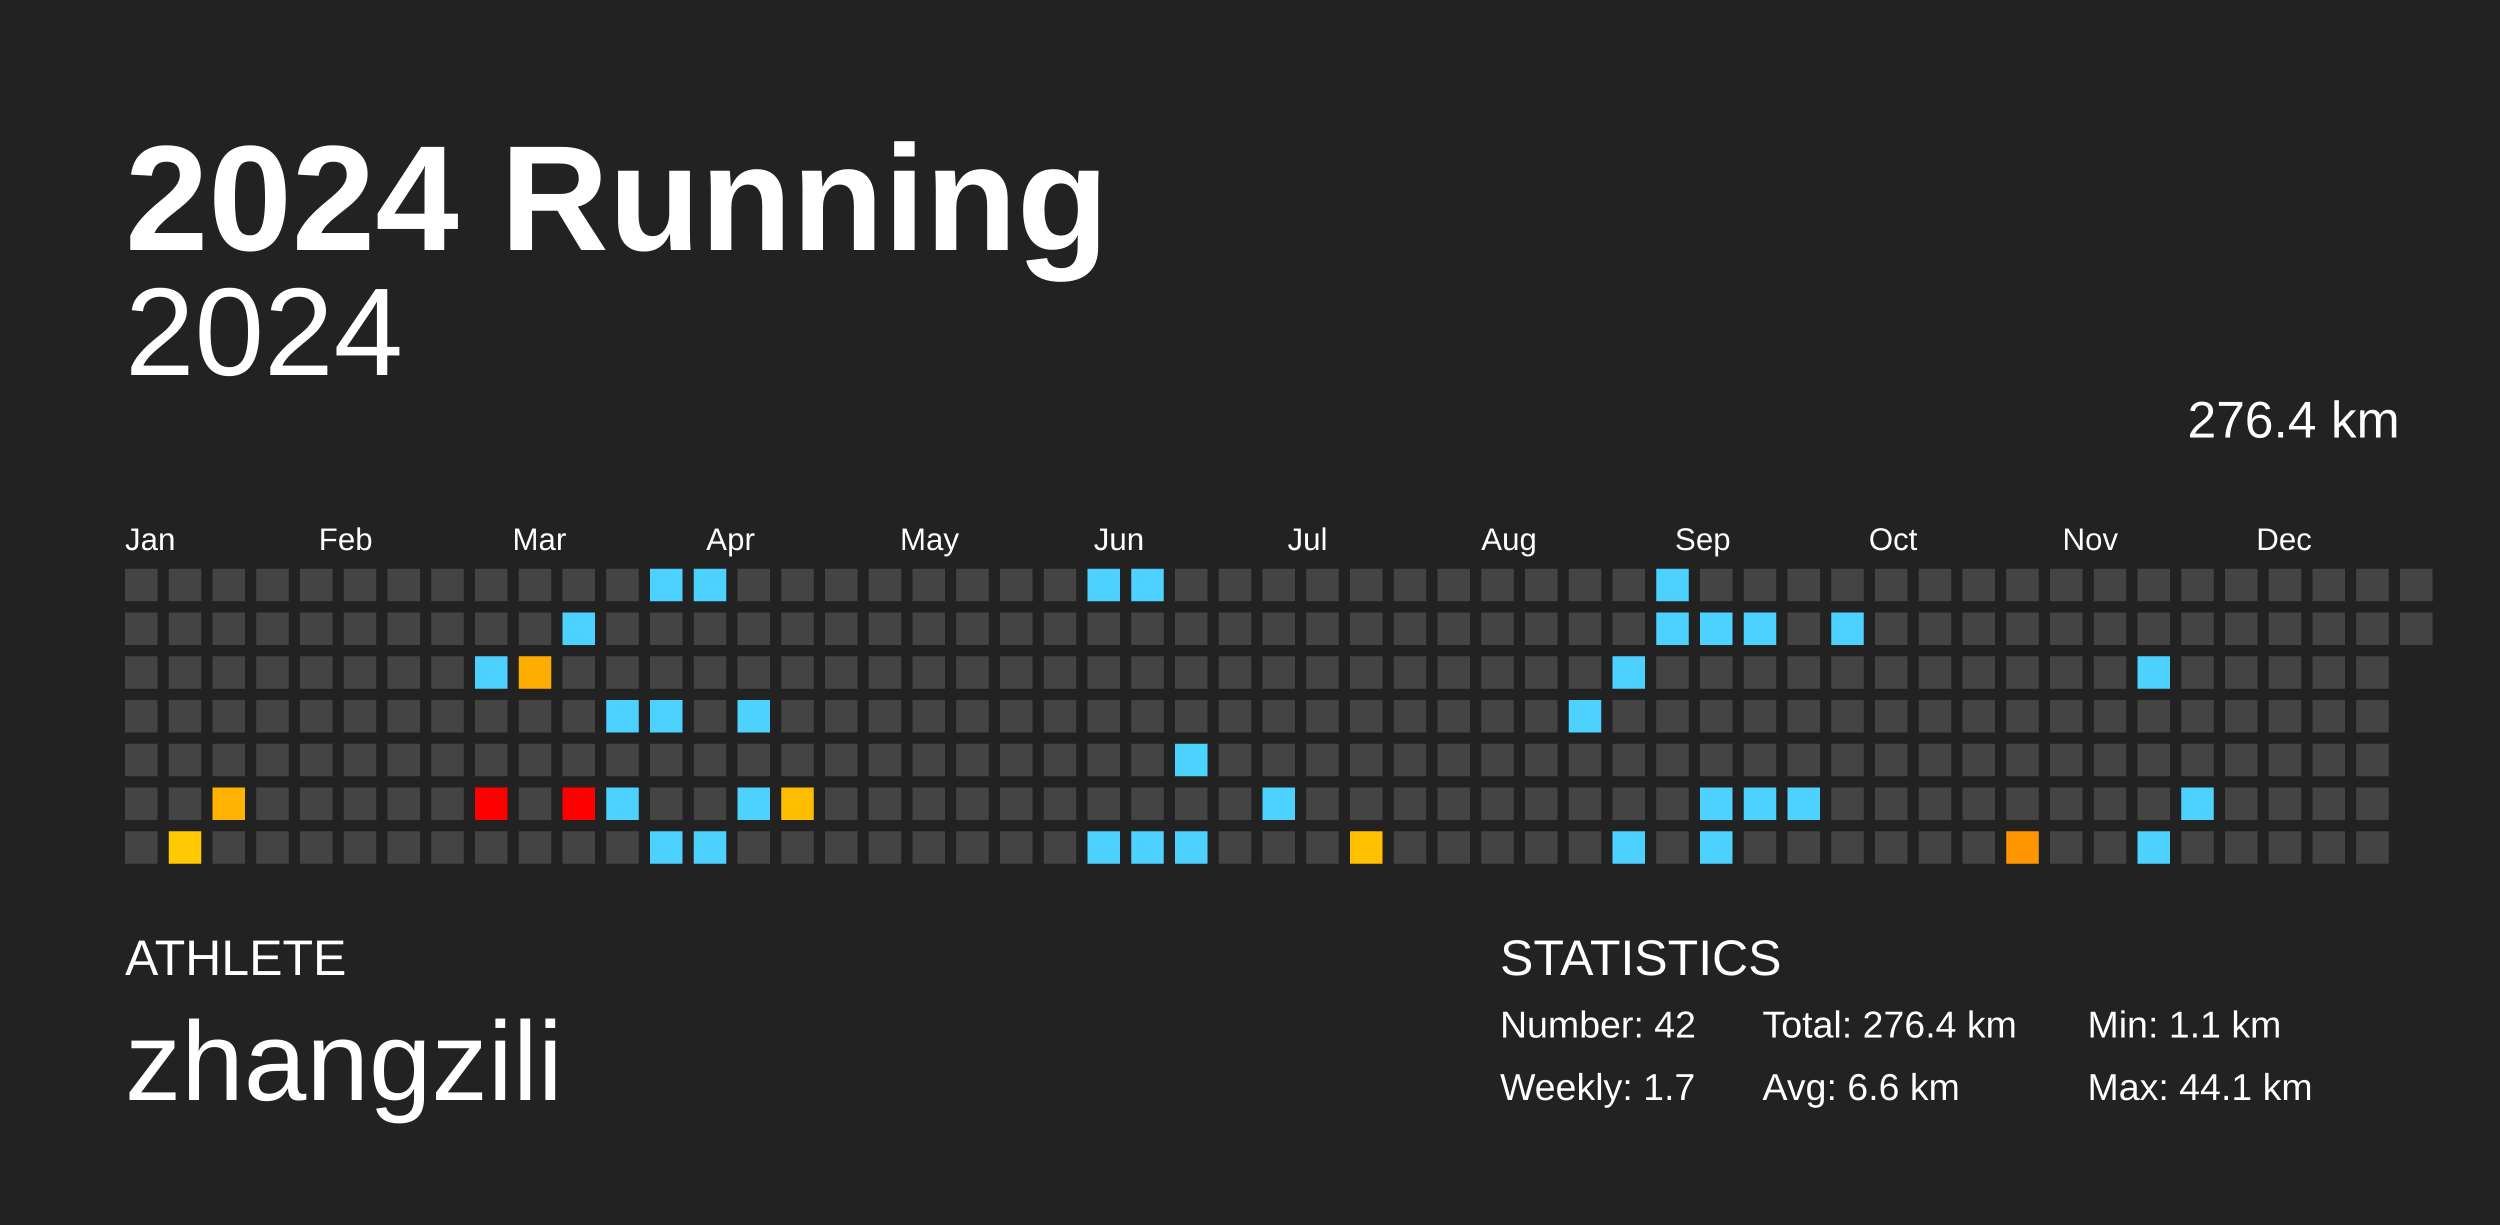
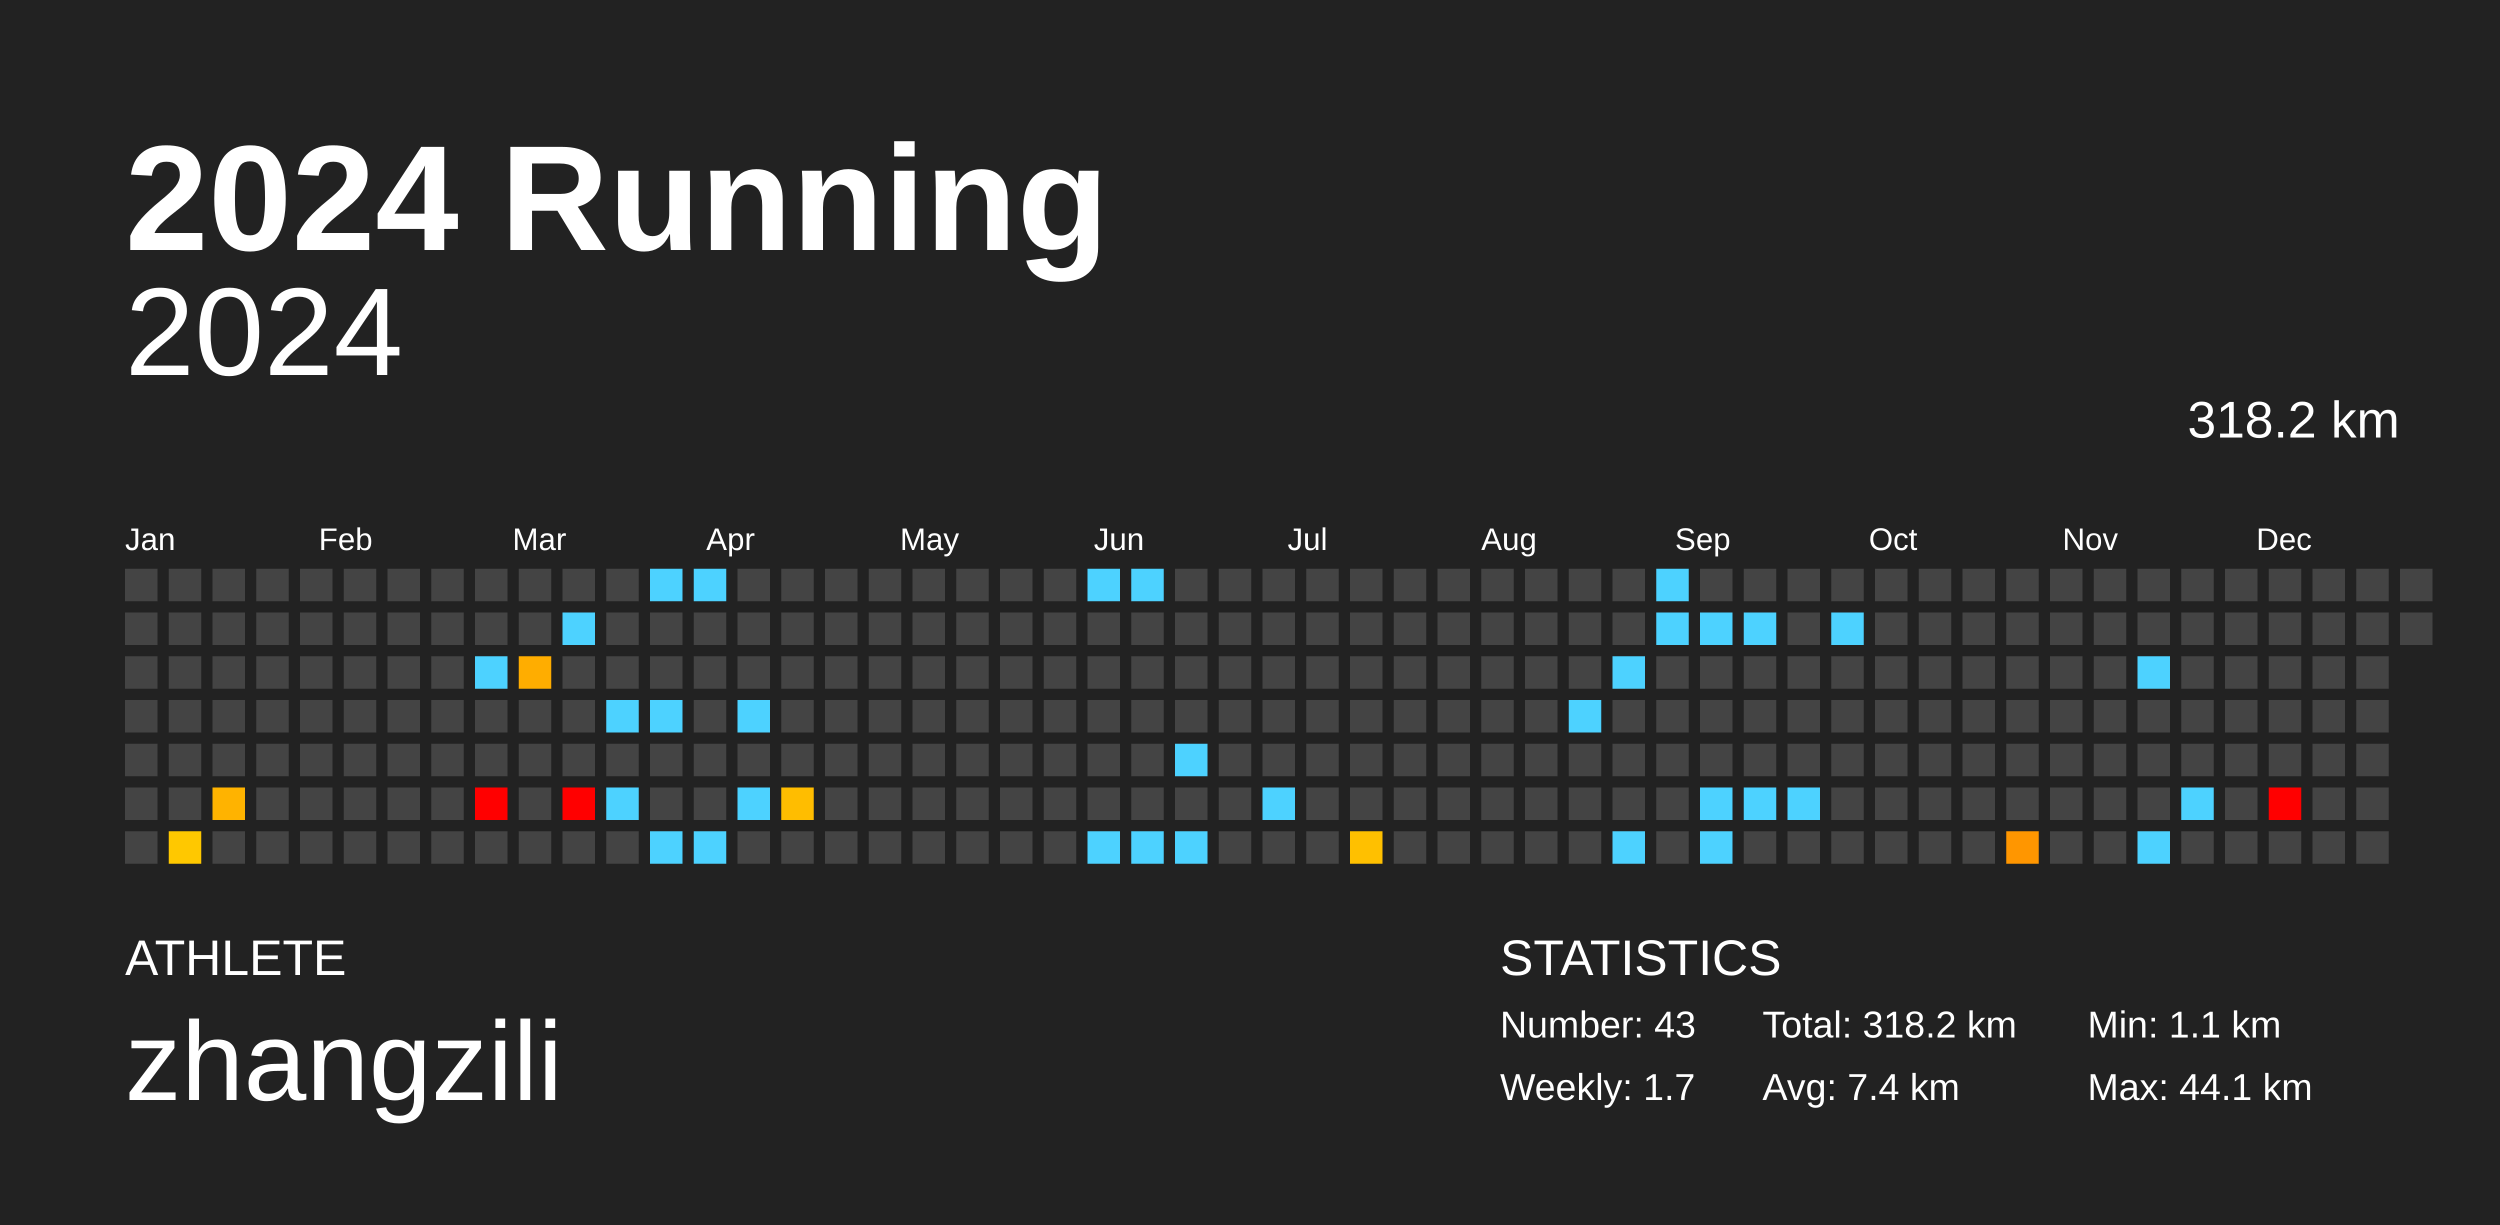
<svg xmlns="http://www.w3.org/2000/svg" baseProfile="full" height="98mm" version="1.1" viewBox="0,0,200,98" width="200mm">
  <defs />
  <rect fill="#222222" height="98" width="200" x="0" y="0" />
  <text fill="#FFFFFF" style="font-size:12px; font-family:Arial; font-weight:bold;" x="10" y="20">2024 Running</text>
  <text fill="#FFFFFF" style="font-size:4px; font-family:Arial" x="10" y="78">ATHLETE</text>
  <text fill="#FFFFFF" style="font-size:9px; font-family:Arial" x="10" y="88">zhangzili</text>
  <text fill="#FFFFFF" style="font-size:4px; font-family:Arial" x="120" y="78">STATISTICS</text>
-   <text fill="#FFFFFF" style="font-size:3px; font-family:Arial" x="120" y="83">Number: 42</text>
+   <text fill="#FFFFFF" style="font-size:3px; font-family:Arial" x="120" y="83">Number: 43</text>
  <text fill="#FFFFFF" style="font-size:3px; font-family:Arial" x="120" y="88">Weekly: 1.7</text>
-   <text fill="#FFFFFF" style="font-size:3px; font-family:Arial" x="141" y="83">Total: 276.4 km</text>
-   <text fill="#FFFFFF" style="font-size:3px; font-family:Arial" x="141" y="88">Avg: 6.6 km</text>
+   <text fill="#FFFFFF" style="font-size:3px; font-family:Arial" x="141" y="83">Total: 318.2 km</text>
+   <text fill="#FFFFFF" style="font-size:3px; font-family:Arial" x="141" y="88">Avg: 7.4 km</text>
  <text fill="#FFFFFF" style="font-size:3px; font-family:Arial" x="167" y="83">Min: 1.1 km</text>
  <text fill="#FFFFFF" style="font-size:3px; font-family:Arial" x="167" y="88">Max: 44.1 km</text>
  <text alignment-baseline="hanging" fill="#FFFFFF" style="font-size:10.0px; font-family:Arial;" x="10" y="30">2024</text>
-   <text alignment-baseline="hanging" fill="#FFFFFF" style="font-size:4.125px; font-family:Arial;" x="175" y="35">276.4 km</text>
+   <text alignment-baseline="hanging" fill="#FFFFFF" style="font-size:4.125px; font-family:Arial;" x="175" y="35">318.2 km</text>
  <text fill="#FFFFFF" style="font-size:2.5px; font-family:Arial" x="10.0" y="44">Jan</text>
  <text fill="#FFFFFF" style="font-size:2.5px; font-family:Arial" x="25.5" y="44">Feb</text>
  <text fill="#FFFFFF" style="font-size:2.5px; font-family:Arial" x="41.0" y="44">Mar</text>
  <text fill="#FFFFFF" style="font-size:2.5px; font-family:Arial" x="56.5" y="44">Apr</text>
  <text fill="#FFFFFF" style="font-size:2.5px; font-family:Arial" x="72.0" y="44">May</text>
  <text fill="#FFFFFF" style="font-size:2.5px; font-family:Arial" x="87.5" y="44">Jun</text>
  <text fill="#FFFFFF" style="font-size:2.5px; font-family:Arial" x="103.0" y="44">Jul</text>
  <text fill="#FFFFFF" style="font-size:2.5px; font-family:Arial" x="118.5" y="44">Aug</text>
  <text fill="#FFFFFF" style="font-size:2.5px; font-family:Arial" x="134.0" y="44">Sep</text>
  <text fill="#FFFFFF" style="font-size:2.5px; font-family:Arial" x="149.5" y="44">Oct</text>
  <text fill="#FFFFFF" style="font-size:2.5px; font-family:Arial" x="165.0" y="44">Nov</text>
  <text fill="#FFFFFF" style="font-size:2.5px; font-family:Arial" x="180.5" y="44">Dec</text>
  <rect fill="#444444" height="2.6" width="2.6" x="10.0" y="45.5" />
  <rect fill="#444444" height="2.6" width="2.6" x="10.0" y="49.0" />
  <rect fill="#444444" height="2.6" width="2.6" x="10.0" y="52.5" />
  <rect fill="#444444" height="2.6" width="2.6" x="10.0" y="56.0" />
  <rect fill="#444444" height="2.6" width="2.6" x="10.0" y="59.5" />
  <rect fill="#444444" height="2.6" width="2.6" x="10.0" y="63.0" />
  <rect fill="#444444" height="2.6" width="2.6" x="10.0" y="66.5" />
  <rect fill="#444444" height="2.6" width="2.6" x="13.5" y="45.5" />
  <rect fill="#444444" height="2.6" width="2.6" x="13.5" y="49.0" />
  <rect fill="#444444" height="2.6" width="2.6" x="13.5" y="52.5" />
  <rect fill="#444444" height="2.6" width="2.6" x="13.5" y="56.0" />
  <rect fill="#444444" height="2.6" width="2.6" x="13.5" y="59.5" />
  <rect fill="#444444" height="2.6" width="2.6" x="13.5" y="63.0" />
  <rect fill="#ffc800" height="2.6" width="2.6" x="13.5" y="66.5" />
  <rect fill="#444444" height="2.6" width="2.6" x="17.0" y="45.5" />
  <rect fill="#444444" height="2.6" width="2.6" x="17.0" y="49.0" />
  <rect fill="#444444" height="2.6" width="2.6" x="17.0" y="52.5" />
  <rect fill="#444444" height="2.6" width="2.6" x="17.0" y="56.0" />
  <rect fill="#444444" height="2.6" width="2.6" x="17.0" y="59.5" />
  <rect fill="#ffb300" height="2.6" width="2.6" x="17.0" y="63.0" />
  <rect fill="#444444" height="2.6" width="2.6" x="17.0" y="66.5" />
  <rect fill="#444444" height="2.6" width="2.6" x="20.5" y="45.5" />
  <rect fill="#444444" height="2.6" width="2.6" x="20.5" y="49.0" />
  <rect fill="#444444" height="2.6" width="2.6" x="20.5" y="52.5" />
  <rect fill="#444444" height="2.6" width="2.6" x="20.5" y="56.0" />
  <rect fill="#444444" height="2.6" width="2.6" x="20.5" y="59.5" />
  <rect fill="#444444" height="2.6" width="2.6" x="20.5" y="63.0" />
  <rect fill="#444444" height="2.6" width="2.6" x="20.5" y="66.5" />
  <rect fill="#444444" height="2.6" width="2.6" x="24.0" y="45.5" />
  <rect fill="#444444" height="2.6" width="2.6" x="24.0" y="49.0" />
  <rect fill="#444444" height="2.6" width="2.6" x="24.0" y="52.5" />
  <rect fill="#444444" height="2.6" width="2.6" x="24.0" y="56.0" />
  <rect fill="#444444" height="2.6" width="2.6" x="24.0" y="59.5" />
  <rect fill="#444444" height="2.6" width="2.6" x="24.0" y="63.0" />
  <rect fill="#444444" height="2.6" width="2.6" x="24.0" y="66.5" />
  <rect fill="#444444" height="2.6" width="2.6" x="27.5" y="45.5" />
  <rect fill="#444444" height="2.6" width="2.6" x="27.5" y="49.0" />
  <rect fill="#444444" height="2.6" width="2.6" x="27.5" y="52.5" />
  <rect fill="#444444" height="2.6" width="2.6" x="27.5" y="56.0" />
  <rect fill="#444444" height="2.6" width="2.6" x="27.5" y="59.5" />
  <rect fill="#444444" height="2.6" width="2.6" x="27.5" y="63.0" />
  <rect fill="#444444" height="2.6" width="2.6" x="27.5" y="66.5" />
  <rect fill="#444444" height="2.6" width="2.6" x="31.0" y="45.5" />
  <rect fill="#444444" height="2.6" width="2.6" x="31.0" y="49.0" />
  <rect fill="#444444" height="2.6" width="2.6" x="31.0" y="52.5" />
  <rect fill="#444444" height="2.6" width="2.6" x="31.0" y="56.0" />
  <rect fill="#444444" height="2.6" width="2.6" x="31.0" y="59.5" />
  <rect fill="#444444" height="2.6" width="2.6" x="31.0" y="63.0" />
  <rect fill="#444444" height="2.6" width="2.6" x="31.0" y="66.5" />
  <rect fill="#444444" height="2.6" width="2.6" x="34.5" y="45.5" />
  <rect fill="#444444" height="2.6" width="2.6" x="34.5" y="49.0" />
  <rect fill="#444444" height="2.6" width="2.6" x="34.5" y="52.5" />
  <rect fill="#444444" height="2.6" width="2.6" x="34.5" y="56.0" />
  <rect fill="#444444" height="2.6" width="2.6" x="34.5" y="59.5" />
  <rect fill="#444444" height="2.6" width="2.6" x="34.5" y="63.0" />
  <rect fill="#444444" height="2.6" width="2.6" x="34.5" y="66.5" />
  <rect fill="#444444" height="2.6" width="2.6" x="38.0" y="45.5" />
  <rect fill="#444444" height="2.6" width="2.6" x="38.0" y="49.0" />
  <rect fill="#4dd2ff" height="2.6" width="2.6" x="38.0" y="52.5" />
  <rect fill="#444444" height="2.6" width="2.6" x="38.0" y="56.0" />
  <rect fill="#444444" height="2.6" width="2.6" x="38.0" y="59.5" />
  <rect fill="red" height="2.6" width="2.6" x="38.0" y="63.0" />
  <rect fill="#444444" height="2.6" width="2.6" x="38.0" y="66.5" />
  <rect fill="#444444" height="2.6" width="2.6" x="41.5" y="45.5" />
  <rect fill="#444444" height="2.6" width="2.6" x="41.5" y="49.0" />
  <rect fill="#ffad00" height="2.6" width="2.6" x="41.5" y="52.5" />
  <rect fill="#444444" height="2.6" width="2.6" x="41.5" y="56.0" />
  <rect fill="#444444" height="2.6" width="2.6" x="41.5" y="59.5" />
  <rect fill="#444444" height="2.6" width="2.6" x="41.5" y="63.0" />
  <rect fill="#444444" height="2.6" width="2.6" x="41.5" y="66.5" />
  <rect fill="#444444" height="2.6" width="2.6" x="45.0" y="45.5" />
  <rect fill="#4dd2ff" height="2.6" width="2.6" x="45.0" y="49.0" />
  <rect fill="#444444" height="2.6" width="2.6" x="45.0" y="52.5" />
  <rect fill="#444444" height="2.6" width="2.6" x="45.0" y="56.0" />
  <rect fill="#444444" height="2.6" width="2.6" x="45.0" y="59.5" />
  <rect fill="red" height="2.6" width="2.6" x="45.0" y="63.0" />
  <rect fill="#444444" height="2.6" width="2.6" x="45.0" y="66.5" />
  <rect fill="#444444" height="2.6" width="2.6" x="48.5" y="45.5" />
  <rect fill="#444444" height="2.6" width="2.6" x="48.5" y="49.0" />
  <rect fill="#444444" height="2.6" width="2.6" x="48.5" y="52.5" />
  <rect fill="#4dd2ff" height="2.6" width="2.6" x="48.5" y="56.0" />
  <rect fill="#444444" height="2.6" width="2.6" x="48.5" y="59.5" />
  <rect fill="#4dd2ff" height="2.6" width="2.6" x="48.5" y="63.0" />
  <rect fill="#444444" height="2.6" width="2.6" x="48.5" y="66.5" />
  <rect fill="#4dd2ff" height="2.6" width="2.6" x="52.0" y="45.5" />
  <rect fill="#444444" height="2.6" width="2.6" x="52.0" y="49.0" />
  <rect fill="#444444" height="2.6" width="2.6" x="52.0" y="52.5" />
  <rect fill="#4dd2ff" height="2.6" width="2.6" x="52.0" y="56.0" />
  <rect fill="#444444" height="2.6" width="2.6" x="52.0" y="59.5" />
  <rect fill="#444444" height="2.6" width="2.6" x="52.0" y="63.0" />
  <rect fill="#4dd2ff" height="2.6" width="2.6" x="52.0" y="66.5" />
  <rect fill="#4dd2ff" height="2.6" width="2.6" x="55.5" y="45.5" />
  <rect fill="#444444" height="2.6" width="2.6" x="55.5" y="49.0" />
  <rect fill="#444444" height="2.6" width="2.6" x="55.5" y="52.5" />
  <rect fill="#444444" height="2.6" width="2.6" x="55.5" y="56.0" />
  <rect fill="#444444" height="2.6" width="2.6" x="55.5" y="59.5" />
  <rect fill="#444444" height="2.6" width="2.6" x="55.5" y="63.0" />
  <rect fill="#4dd2ff" height="2.6" width="2.6" x="55.5" y="66.5" />
  <rect fill="#444444" height="2.6" width="2.6" x="59.0" y="45.5" />
  <rect fill="#444444" height="2.6" width="2.6" x="59.0" y="49.0" />
  <rect fill="#444444" height="2.6" width="2.6" x="59.0" y="52.5" />
  <rect fill="#4dd2ff" height="2.6" width="2.6" x="59.0" y="56.0" />
  <rect fill="#444444" height="2.6" width="2.6" x="59.0" y="59.5" />
  <rect fill="#4dd2ff" height="2.6" width="2.6" x="59.0" y="63.0" />
  <rect fill="#444444" height="2.6" width="2.6" x="59.0" y="66.5" />
  <rect fill="#444444" height="2.6" width="2.6" x="62.5" y="45.5" />
  <rect fill="#444444" height="2.6" width="2.6" x="62.5" y="49.0" />
  <rect fill="#444444" height="2.6" width="2.6" x="62.5" y="52.5" />
  <rect fill="#444444" height="2.6" width="2.6" x="62.5" y="56.0" />
  <rect fill="#444444" height="2.6" width="2.6" x="62.5" y="59.5" />
  <rect fill="#ffbd00" height="2.6" width="2.6" x="62.5" y="63.0" />
  <rect fill="#444444" height="2.6" width="2.6" x="62.5" y="66.5" />
  <rect fill="#444444" height="2.6" width="2.6" x="66.0" y="45.5" />
  <rect fill="#444444" height="2.6" width="2.6" x="66.0" y="49.0" />
  <rect fill="#444444" height="2.6" width="2.6" x="66.0" y="52.5" />
  <rect fill="#444444" height="2.6" width="2.6" x="66.0" y="56.0" />
  <rect fill="#444444" height="2.6" width="2.6" x="66.0" y="59.5" />
  <rect fill="#444444" height="2.6" width="2.6" x="66.0" y="63.0" />
  <rect fill="#444444" height="2.6" width="2.6" x="66.0" y="66.5" />
  <rect fill="#444444" height="2.6" width="2.6" x="69.5" y="45.5" />
  <rect fill="#444444" height="2.6" width="2.6" x="69.5" y="49.0" />
  <rect fill="#444444" height="2.6" width="2.6" x="69.5" y="52.5" />
  <rect fill="#444444" height="2.6" width="2.6" x="69.5" y="56.0" />
  <rect fill="#444444" height="2.6" width="2.6" x="69.5" y="59.5" />
  <rect fill="#444444" height="2.6" width="2.6" x="69.5" y="63.0" />
  <rect fill="#444444" height="2.6" width="2.6" x="69.5" y="66.5" />
  <rect fill="#444444" height="2.6" width="2.6" x="73.0" y="45.5" />
  <rect fill="#444444" height="2.6" width="2.6" x="73.0" y="49.0" />
  <rect fill="#444444" height="2.6" width="2.6" x="73.0" y="52.5" />
  <rect fill="#444444" height="2.6" width="2.6" x="73.0" y="56.0" />
  <rect fill="#444444" height="2.6" width="2.6" x="73.0" y="59.5" />
  <rect fill="#444444" height="2.6" width="2.6" x="73.0" y="63.0" />
  <rect fill="#444444" height="2.6" width="2.6" x="73.0" y="66.5" />
  <rect fill="#444444" height="2.6" width="2.6" x="76.5" y="45.5" />
  <rect fill="#444444" height="2.6" width="2.6" x="76.5" y="49.0" />
  <rect fill="#444444" height="2.6" width="2.6" x="76.5" y="52.5" />
  <rect fill="#444444" height="2.6" width="2.6" x="76.5" y="56.0" />
  <rect fill="#444444" height="2.6" width="2.6" x="76.5" y="59.5" />
  <rect fill="#444444" height="2.6" width="2.6" x="76.5" y="63.0" />
  <rect fill="#444444" height="2.6" width="2.6" x="76.5" y="66.5" />
  <rect fill="#444444" height="2.6" width="2.6" x="80.0" y="45.5" />
  <rect fill="#444444" height="2.6" width="2.6" x="80.0" y="49.0" />
  <rect fill="#444444" height="2.6" width="2.6" x="80.0" y="52.5" />
  <rect fill="#444444" height="2.6" width="2.6" x="80.0" y="56.0" />
  <rect fill="#444444" height="2.6" width="2.6" x="80.0" y="59.5" />
  <rect fill="#444444" height="2.6" width="2.6" x="80.0" y="63.0" />
  <rect fill="#444444" height="2.6" width="2.6" x="80.0" y="66.5" />
  <rect fill="#444444" height="2.6" width="2.6" x="83.5" y="45.5" />
  <rect fill="#444444" height="2.6" width="2.6" x="83.5" y="49.0" />
  <rect fill="#444444" height="2.6" width="2.6" x="83.5" y="52.5" />
  <rect fill="#444444" height="2.6" width="2.6" x="83.5" y="56.0" />
  <rect fill="#444444" height="2.6" width="2.6" x="83.5" y="59.5" />
  <rect fill="#444444" height="2.6" width="2.6" x="83.5" y="63.0" />
  <rect fill="#444444" height="2.6" width="2.6" x="83.5" y="66.5" />
  <rect fill="#4dd2ff" height="2.6" width="2.6" x="87.0" y="45.5" />
  <rect fill="#444444" height="2.6" width="2.6" x="87.0" y="49.0" />
  <rect fill="#444444" height="2.6" width="2.6" x="87.0" y="52.5" />
  <rect fill="#444444" height="2.6" width="2.6" x="87.0" y="56.0" />
  <rect fill="#444444" height="2.6" width="2.6" x="87.0" y="59.5" />
  <rect fill="#444444" height="2.6" width="2.6" x="87.0" y="63.0" />
  <rect fill="#4dd2ff" height="2.6" width="2.6" x="87.0" y="66.5" />
  <rect fill="#4dd2ff" height="2.6" width="2.6" x="90.5" y="45.5" />
  <rect fill="#444444" height="2.6" width="2.6" x="90.5" y="49.0" />
  <rect fill="#444444" height="2.6" width="2.6" x="90.5" y="52.5" />
  <rect fill="#444444" height="2.6" width="2.6" x="90.5" y="56.0" />
  <rect fill="#444444" height="2.6" width="2.6" x="90.5" y="59.5" />
  <rect fill="#444444" height="2.6" width="2.6" x="90.5" y="63.0" />
  <rect fill="#4dd2ff" height="2.6" width="2.6" x="90.5" y="66.5" />
  <rect fill="#444444" height="2.6" width="2.6" x="94.0" y="45.5" />
  <rect fill="#444444" height="2.6" width="2.6" x="94.0" y="49.0" />
  <rect fill="#444444" height="2.6" width="2.6" x="94.0" y="52.5" />
  <rect fill="#444444" height="2.6" width="2.6" x="94.0" y="56.0" />
  <rect fill="#4dd2ff" height="2.6" width="2.6" x="94.0" y="59.5" />
  <rect fill="#444444" height="2.6" width="2.6" x="94.0" y="63.0" />
  <rect fill="#4dd2ff" height="2.6" width="2.6" x="94.0" y="66.5" />
  <rect fill="#444444" height="2.6" width="2.6" x="97.5" y="45.5" />
  <rect fill="#444444" height="2.6" width="2.6" x="97.5" y="49.0" />
  <rect fill="#444444" height="2.6" width="2.6" x="97.5" y="52.5" />
  <rect fill="#444444" height="2.6" width="2.6" x="97.5" y="56.0" />
  <rect fill="#444444" height="2.6" width="2.6" x="97.5" y="59.5" />
  <rect fill="#444444" height="2.6" width="2.6" x="97.5" y="63.0" />
  <rect fill="#444444" height="2.6" width="2.6" x="97.5" y="66.5" />
  <rect fill="#444444" height="2.6" width="2.6" x="101.0" y="45.5" />
  <rect fill="#444444" height="2.6" width="2.6" x="101.0" y="49.0" />
  <rect fill="#444444" height="2.6" width="2.6" x="101.0" y="52.5" />
  <rect fill="#444444" height="2.6" width="2.6" x="101.0" y="56.0" />
  <rect fill="#444444" height="2.6" width="2.6" x="101.0" y="59.5" />
  <rect fill="#4dd2ff" height="2.6" width="2.6" x="101.0" y="63.0" />
  <rect fill="#444444" height="2.6" width="2.6" x="101.0" y="66.5" />
  <rect fill="#444444" height="2.6" width="2.6" x="104.5" y="45.5" />
  <rect fill="#444444" height="2.6" width="2.6" x="104.5" y="49.0" />
  <rect fill="#444444" height="2.6" width="2.6" x="104.5" y="52.5" />
  <rect fill="#444444" height="2.6" width="2.6" x="104.5" y="56.0" />
  <rect fill="#444444" height="2.6" width="2.6" x="104.5" y="59.5" />
  <rect fill="#444444" height="2.6" width="2.6" x="104.5" y="63.0" />
  <rect fill="#444444" height="2.6" width="2.6" x="104.5" y="66.5" />
  <rect fill="#444444" height="2.6" width="2.6" x="108.0" y="45.5" />
  <rect fill="#444444" height="2.6" width="2.6" x="108.0" y="49.0" />
  <rect fill="#444444" height="2.6" width="2.6" x="108.0" y="52.5" />
  <rect fill="#444444" height="2.6" width="2.6" x="108.0" y="56.0" />
  <rect fill="#444444" height="2.6" width="2.6" x="108.0" y="59.5" />
  <rect fill="#444444" height="2.6" width="2.6" x="108.0" y="63.0" />
  <rect fill="#ffc000" height="2.6" width="2.6" x="108.0" y="66.5" />
  <rect fill="#444444" height="2.6" width="2.6" x="111.5" y="45.5" />
  <rect fill="#444444" height="2.6" width="2.6" x="111.5" y="49.0" />
  <rect fill="#444444" height="2.6" width="2.6" x="111.5" y="52.5" />
  <rect fill="#444444" height="2.6" width="2.6" x="111.5" y="56.0" />
  <rect fill="#444444" height="2.6" width="2.6" x="111.5" y="59.5" />
  <rect fill="#444444" height="2.6" width="2.6" x="111.5" y="63.0" />
  <rect fill="#444444" height="2.6" width="2.6" x="111.5" y="66.5" />
  <rect fill="#444444" height="2.6" width="2.6" x="115.0" y="45.5" />
  <rect fill="#444444" height="2.6" width="2.6" x="115.0" y="49.0" />
  <rect fill="#444444" height="2.6" width="2.6" x="115.0" y="52.5" />
  <rect fill="#444444" height="2.6" width="2.6" x="115.0" y="56.0" />
  <rect fill="#444444" height="2.6" width="2.6" x="115.0" y="59.5" />
  <rect fill="#444444" height="2.6" width="2.6" x="115.0" y="63.0" />
  <rect fill="#444444" height="2.6" width="2.6" x="115.0" y="66.5" />
  <rect fill="#444444" height="2.6" width="2.6" x="118.5" y="45.5" />
  <rect fill="#444444" height="2.6" width="2.6" x="118.5" y="49.0" />
  <rect fill="#444444" height="2.6" width="2.6" x="118.5" y="52.5" />
  <rect fill="#444444" height="2.6" width="2.6" x="118.5" y="56.0" />
  <rect fill="#444444" height="2.6" width="2.6" x="118.5" y="59.5" />
  <rect fill="#444444" height="2.6" width="2.6" x="118.5" y="63.0" />
  <rect fill="#444444" height="2.6" width="2.6" x="118.5" y="66.5" />
  <rect fill="#444444" height="2.6" width="2.6" x="122.0" y="45.5" />
  <rect fill="#444444" height="2.6" width="2.6" x="122.0" y="49.0" />
  <rect fill="#444444" height="2.6" width="2.6" x="122.0" y="52.5" />
  <rect fill="#444444" height="2.6" width="2.6" x="122.0" y="56.0" />
  <rect fill="#444444" height="2.6" width="2.6" x="122.0" y="59.5" />
  <rect fill="#444444" height="2.6" width="2.6" x="122.0" y="63.0" />
  <rect fill="#444444" height="2.6" width="2.6" x="122.0" y="66.5" />
  <rect fill="#444444" height="2.6" width="2.6" x="125.5" y="45.5" />
  <rect fill="#444444" height="2.6" width="2.6" x="125.5" y="49.0" />
  <rect fill="#444444" height="2.6" width="2.6" x="125.5" y="52.5" />
  <rect fill="#4dd2ff" height="2.6" width="2.6" x="125.5" y="56.0" />
  <rect fill="#444444" height="2.6" width="2.6" x="125.5" y="59.5" />
  <rect fill="#444444" height="2.6" width="2.6" x="125.5" y="63.0" />
  <rect fill="#444444" height="2.6" width="2.6" x="125.5" y="66.5" />
  <rect fill="#444444" height="2.6" width="2.6" x="129.0" y="45.5" />
  <rect fill="#444444" height="2.6" width="2.6" x="129.0" y="49.0" />
  <rect fill="#4dd2ff" height="2.6" width="2.6" x="129.0" y="52.5" />
  <rect fill="#444444" height="2.6" width="2.6" x="129.0" y="56.0" />
  <rect fill="#444444" height="2.6" width="2.6" x="129.0" y="59.5" />
  <rect fill="#444444" height="2.6" width="2.6" x="129.0" y="63.0" />
  <rect fill="#4dd2ff" height="2.6" width="2.6" x="129.0" y="66.5" />
  <rect fill="#4dd2ff" height="2.6" width="2.6" x="132.5" y="45.5" />
  <rect fill="#4dd2ff" height="2.6" width="2.6" x="132.5" y="49.0" />
  <rect fill="#444444" height="2.6" width="2.6" x="132.5" y="52.5" />
  <rect fill="#444444" height="2.6" width="2.6" x="132.5" y="56.0" />
  <rect fill="#444444" height="2.6" width="2.6" x="132.5" y="59.5" />
  <rect fill="#444444" height="2.6" width="2.6" x="132.5" y="63.0" />
  <rect fill="#444444" height="2.6" width="2.6" x="132.5" y="66.5" />
  <rect fill="#444444" height="2.6" width="2.6" x="136.0" y="45.5" />
  <rect fill="#4dd2ff" height="2.6" width="2.6" x="136.0" y="49.0" />
  <rect fill="#444444" height="2.6" width="2.6" x="136.0" y="52.5" />
  <rect fill="#444444" height="2.6" width="2.6" x="136.0" y="56.0" />
  <rect fill="#444444" height="2.6" width="2.6" x="136.0" y="59.5" />
  <rect fill="#4dd2ff" height="2.6" width="2.6" x="136.0" y="63.0" />
  <rect fill="#4dd2ff" height="2.6" width="2.6" x="136.0" y="66.5" />
  <rect fill="#444444" height="2.6" width="2.6" x="139.5" y="45.5" />
  <rect fill="#4dd2ff" height="2.6" width="2.6" x="139.5" y="49.0" />
  <rect fill="#444444" height="2.6" width="2.6" x="139.5" y="52.5" />
  <rect fill="#444444" height="2.6" width="2.6" x="139.5" y="56.0" />
  <rect fill="#444444" height="2.6" width="2.6" x="139.5" y="59.5" />
  <rect fill="#4dd2ff" height="2.6" width="2.6" x="139.5" y="63.0" />
  <rect fill="#444444" height="2.6" width="2.6" x="139.5" y="66.5" />
  <rect fill="#444444" height="2.6" width="2.6" x="143.0" y="45.5" />
  <rect fill="#444444" height="2.6" width="2.6" x="143.0" y="49.0" />
  <rect fill="#444444" height="2.6" width="2.6" x="143.0" y="52.5" />
  <rect fill="#444444" height="2.6" width="2.6" x="143.0" y="56.0" />
  <rect fill="#444444" height="2.6" width="2.6" x="143.0" y="59.5" />
  <rect fill="#4dd2ff" height="2.6" width="2.6" x="143.0" y="63.0" />
  <rect fill="#444444" height="2.6" width="2.6" x="143.0" y="66.5" />
  <rect fill="#444444" height="2.6" width="2.6" x="146.5" y="45.5" />
  <rect fill="#4dd2ff" height="2.6" width="2.6" x="146.5" y="49.0" />
  <rect fill="#444444" height="2.6" width="2.6" x="146.5" y="52.5" />
  <rect fill="#444444" height="2.6" width="2.6" x="146.5" y="56.0" />
  <rect fill="#444444" height="2.6" width="2.6" x="146.5" y="59.5" />
  <rect fill="#444444" height="2.6" width="2.6" x="146.5" y="63.0" />
  <rect fill="#444444" height="2.6" width="2.6" x="146.5" y="66.5" />
  <rect fill="#444444" height="2.6" width="2.6" x="150.0" y="45.5" />
  <rect fill="#444444" height="2.6" width="2.6" x="150.0" y="49.0" />
  <rect fill="#444444" height="2.6" width="2.6" x="150.0" y="52.5" />
  <rect fill="#444444" height="2.6" width="2.6" x="150.0" y="56.0" />
  <rect fill="#444444" height="2.6" width="2.6" x="150.0" y="59.5" />
  <rect fill="#444444" height="2.6" width="2.6" x="150.0" y="63.0" />
  <rect fill="#444444" height="2.6" width="2.6" x="150.0" y="66.5" />
  <rect fill="#444444" height="2.6" width="2.6" x="153.5" y="45.5" />
  <rect fill="#444444" height="2.6" width="2.6" x="153.5" y="49.0" />
  <rect fill="#444444" height="2.6" width="2.6" x="153.5" y="52.5" />
  <rect fill="#444444" height="2.6" width="2.6" x="153.5" y="56.0" />
  <rect fill="#444444" height="2.6" width="2.6" x="153.5" y="59.5" />
  <rect fill="#444444" height="2.6" width="2.6" x="153.5" y="63.0" />
  <rect fill="#444444" height="2.6" width="2.6" x="153.5" y="66.5" />
  <rect fill="#444444" height="2.6" width="2.6" x="157.0" y="45.5" />
  <rect fill="#444444" height="2.6" width="2.6" x="157.0" y="49.0" />
  <rect fill="#444444" height="2.6" width="2.6" x="157.0" y="52.5" />
  <rect fill="#444444" height="2.6" width="2.6" x="157.0" y="56.0" />
  <rect fill="#444444" height="2.6" width="2.6" x="157.0" y="59.5" />
  <rect fill="#444444" height="2.6" width="2.6" x="157.0" y="63.0" />
  <rect fill="#444444" height="2.6" width="2.6" x="157.0" y="66.5" />
  <rect fill="#444444" height="2.6" width="2.6" x="160.5" y="45.5" />
  <rect fill="#444444" height="2.6" width="2.6" x="160.5" y="49.0" />
  <rect fill="#444444" height="2.6" width="2.6" x="160.5" y="52.5" />
  <rect fill="#444444" height="2.6" width="2.6" x="160.5" y="56.0" />
  <rect fill="#444444" height="2.6" width="2.6" x="160.5" y="59.5" />
  <rect fill="#444444" height="2.6" width="2.6" x="160.5" y="63.0" />
  <rect fill="#ff9600" height="2.6" width="2.6" x="160.5" y="66.5" />
  <rect fill="#444444" height="2.6" width="2.6" x="164.0" y="45.5" />
  <rect fill="#444444" height="2.6" width="2.6" x="164.0" y="49.0" />
  <rect fill="#444444" height="2.6" width="2.6" x="164.0" y="52.5" />
  <rect fill="#444444" height="2.6" width="2.6" x="164.0" y="56.0" />
  <rect fill="#444444" height="2.6" width="2.6" x="164.0" y="59.5" />
  <rect fill="#444444" height="2.6" width="2.6" x="164.0" y="63.0" />
  <rect fill="#444444" height="2.6" width="2.6" x="164.0" y="66.5" />
  <rect fill="#444444" height="2.6" width="2.6" x="167.5" y="45.5" />
  <rect fill="#444444" height="2.6" width="2.6" x="167.5" y="49.0" />
  <rect fill="#444444" height="2.6" width="2.6" x="167.5" y="52.5" />
  <rect fill="#444444" height="2.6" width="2.6" x="167.5" y="56.0" />
  <rect fill="#444444" height="2.6" width="2.6" x="167.5" y="59.5" />
  <rect fill="#444444" height="2.6" width="2.6" x="167.5" y="63.0" />
  <rect fill="#444444" height="2.6" width="2.6" x="167.5" y="66.5" />
  <rect fill="#444444" height="2.6" width="2.6" x="171.0" y="45.5" />
  <rect fill="#444444" height="2.6" width="2.6" x="171.0" y="49.0" />
  <rect fill="#4dd2ff" height="2.6" width="2.6" x="171.0" y="52.5" />
  <rect fill="#444444" height="2.6" width="2.6" x="171.0" y="56.0" />
  <rect fill="#444444" height="2.6" width="2.6" x="171.0" y="59.5" />
  <rect fill="#444444" height="2.6" width="2.6" x="171.0" y="63.0" />
  <rect fill="#4dd2ff" height="2.6" width="2.6" x="171.0" y="66.5" />
  <rect fill="#444444" height="2.6" width="2.6" x="174.5" y="45.5" />
  <rect fill="#444444" height="2.6" width="2.6" x="174.5" y="49.0" />
  <rect fill="#444444" height="2.6" width="2.6" x="174.5" y="52.5" />
  <rect fill="#444444" height="2.6" width="2.6" x="174.5" y="56.0" />
  <rect fill="#444444" height="2.6" width="2.6" x="174.5" y="59.5" />
  <rect fill="#4dd2ff" height="2.6" width="2.6" x="174.5" y="63.0" />
  <rect fill="#444444" height="2.6" width="2.6" x="174.5" y="66.5" />
  <rect fill="#444444" height="2.6" width="2.6" x="178.0" y="45.5" />
  <rect fill="#444444" height="2.6" width="2.6" x="178.0" y="49.0" />
  <rect fill="#444444" height="2.6" width="2.6" x="178.0" y="52.5" />
  <rect fill="#444444" height="2.6" width="2.6" x="178.0" y="56.0" />
  <rect fill="#444444" height="2.6" width="2.6" x="178.0" y="59.5" />
  <rect fill="#444444" height="2.6" width="2.6" x="178.0" y="63.0" />
  <rect fill="#444444" height="2.6" width="2.6" x="178.0" y="66.5" />
  <rect fill="#444444" height="2.6" width="2.6" x="181.5" y="45.5" />
  <rect fill="#444444" height="2.6" width="2.6" x="181.5" y="49.0" />
  <rect fill="#444444" height="2.6" width="2.6" x="181.5" y="52.5" />
  <rect fill="#444444" height="2.6" width="2.6" x="181.5" y="56.0" />
  <rect fill="#444444" height="2.6" width="2.6" x="181.5" y="59.5" />
-   <rect fill="#444444" height="2.6" width="2.6" x="181.5" y="63.0" />
+   <rect fill="red" height="2.6" width="2.6" x="181.5" y="63.0" />
  <rect fill="#444444" height="2.6" width="2.6" x="181.5" y="66.5" />
  <rect fill="#444444" height="2.6" width="2.6" x="185.0" y="45.5" />
  <rect fill="#444444" height="2.6" width="2.6" x="185.0" y="49.0" />
  <rect fill="#444444" height="2.6" width="2.6" x="185.0" y="52.5" />
  <rect fill="#444444" height="2.6" width="2.6" x="185.0" y="56.0" />
  <rect fill="#444444" height="2.6" width="2.6" x="185.0" y="59.5" />
  <rect fill="#444444" height="2.6" width="2.6" x="185.0" y="63.0" />
  <rect fill="#444444" height="2.6" width="2.6" x="185.0" y="66.5" />
  <rect fill="#444444" height="2.6" width="2.6" x="188.5" y="45.5" />
  <rect fill="#444444" height="2.6" width="2.6" x="188.5" y="49.0" />
  <rect fill="#444444" height="2.6" width="2.6" x="188.5" y="52.5" />
  <rect fill="#444444" height="2.6" width="2.6" x="188.5" y="56.0" />
  <rect fill="#444444" height="2.6" width="2.6" x="188.5" y="59.5" />
  <rect fill="#444444" height="2.6" width="2.6" x="188.5" y="63.0" />
  <rect fill="#444444" height="2.6" width="2.6" x="188.5" y="66.5" />
  <rect fill="#444444" height="2.6" width="2.6" x="192.0" y="45.5" />
  <rect fill="#444444" height="2.6" width="2.6" x="192.0" y="49.0" />
</svg>
